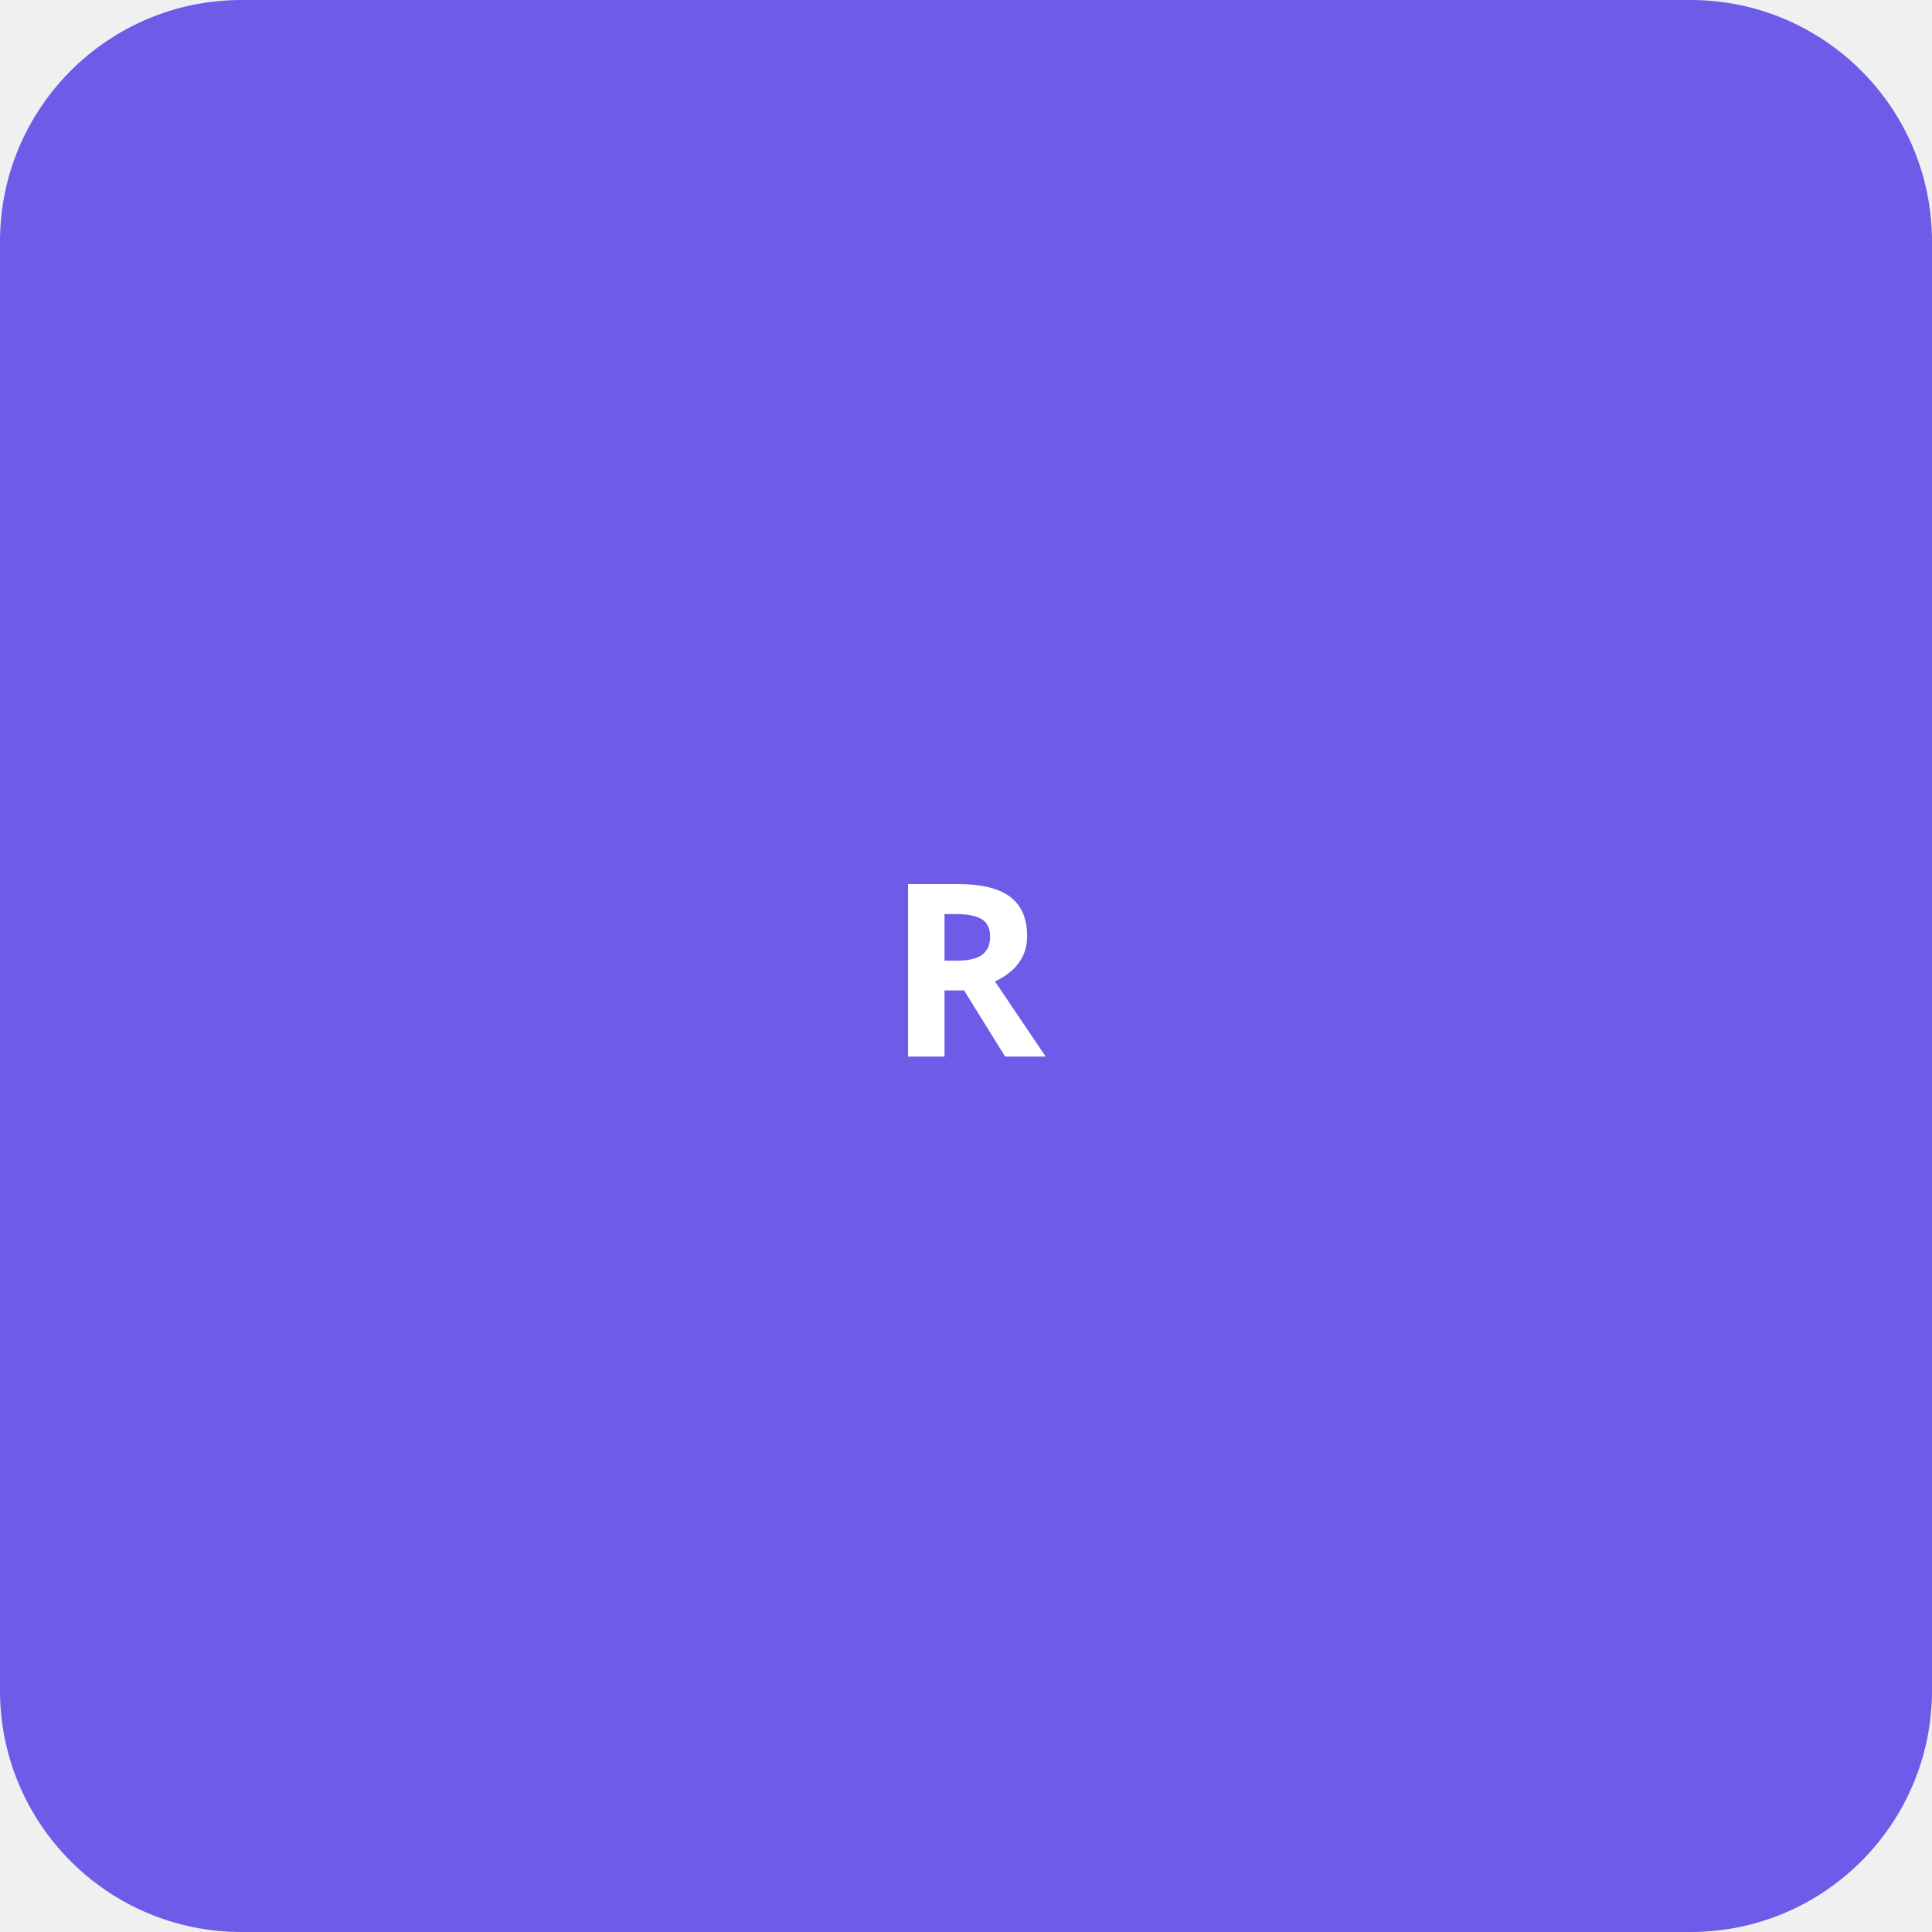
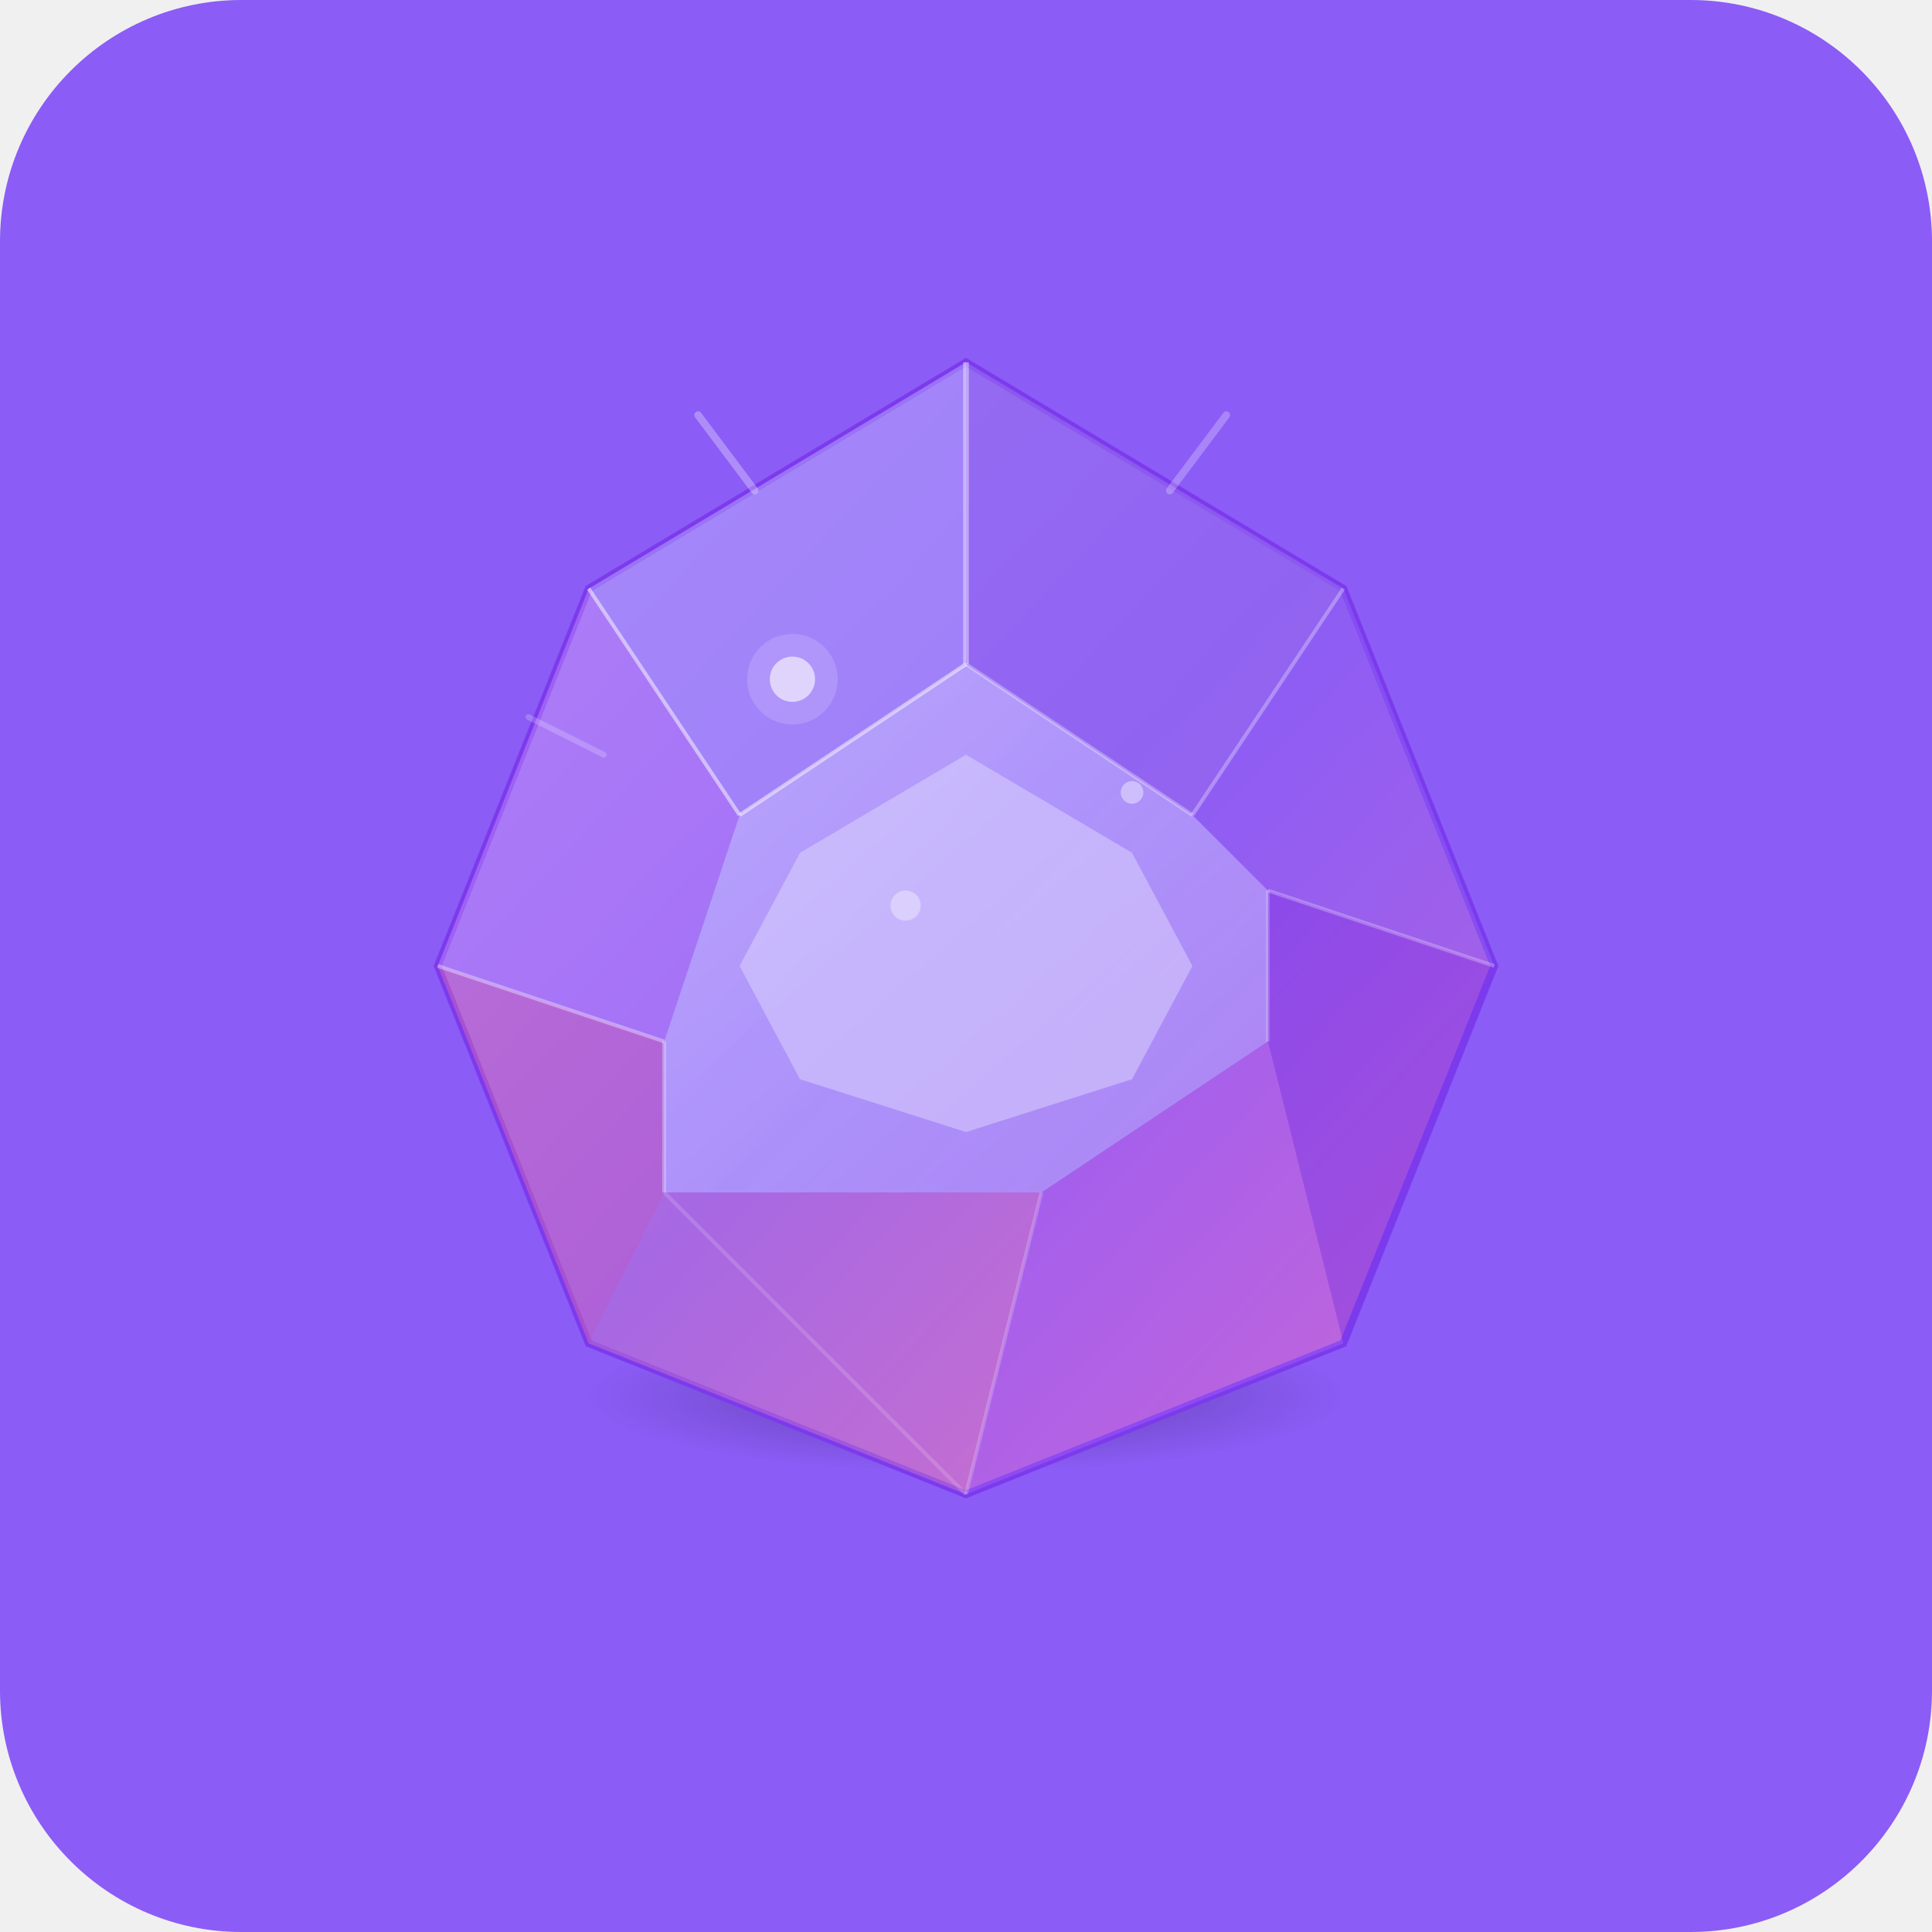
<svg xmlns="http://www.w3.org/2000/svg" viewBox="0 0 512 512">
-   <rect width="512" height="512" rx="64" fill="#6c5ce7" />
-   <text x="256" y="280" text-anchor="middle" font-family="system-ui, sans-serif" font-size="64" font-weight="700" fill="white">R</text>
+   <defs>
+     <linearGradient id="gemGrad" x1="0" y1="0" x2="1" y2="1">
+       <stop offset="0%" stop-color="#a78bfa" />
+       <stop offset="50%" stop-color="#8b5cf6" />
+       <stop offset="100%" stop-color="#f472b6" />
+     </linearGradient>
+     <linearGradient id="tableGrad" x1="0" y1="0" x2="1" y2="1">
+       <stop offset="0%" stop-color="#c4b5fd" />
+       <stop offset="100%" stop-color="#a78bfa" />
+     </linearGradient>
+     <radialGradient id="shadow" cx="0.5" cy="0.5" r="0.5">
+       <stop offset="0%" stop-color="#000000" stop-opacity="0.3" />
+       <stop offset="100%" stop-color="#000000" stop-opacity="0" />
+     </radialGradient>
+   </defs>
+   <rect width="512" height="512" rx="64" fill="#8b5cf6" />
+   <ellipse cx="256" cy="370" rx="100" ry="20" fill="url(#shadow)" />
+   <polygon points="256,96 356,156 396,256 356,356 256,396 156,356 116,256 156,156" fill="url(#gemGrad)" stroke="#7c3aed" stroke-width="2" />
+   <polygon points="256,96 156,156 196,216 256,176" fill="#a78bfa" opacity="0.7" />
+   <polygon points="256,96 356,156 316,216 256,176" fill="#9366f0" opacity="0.7" />
+   <polygon points="356,156 396,256 336,236 316,216" fill="#8b5cf6" opacity="0.6" />
+   <polygon points="396,256 356,356 336,276 336,236" fill="#7c3aed" opacity="0.6" />
+   <polygon points="356,356 256,396 276,316 336,276" fill="#9f5cf6" opacity="0.5" />
+   <polygon points="256,396 156,356 176,316 276,316" fill="#c474d0" opacity="0.5" />
+   <polygon points="156,356 116,256 176,276 176,316" fill="#d466b8" opacity="0.5" />
+   <polygon points="116,256 156,156 196,216 176,276" fill="#b47cf6" opacity="0.6" />
+   <polygon points="256,176 316,216 336,236 336,276 276,316 176,316 176,276 196,216" fill="url(#tableGrad)" opacity="0.8" />
+   <polygon points="256,200 300,226 316,256 300,286 256,300 212,286 196,256 212,226" fill="#ddd6fe" opacity="0.5" />
+   <line x1="256" y1="96" x2="256" y2="176" stroke="white" stroke-width="1.5" opacity="0.4" />
+   <line x1="256" y1="176" x2="316" y2="216" stroke="white" stroke-width="1" opacity="0.3" />
+   <line x1="256" y1="176" x2="196" y2="216" stroke="white" stroke-width="1" opacity="0.5" />
+   <line x1="356" y1="156" x2="316" y2="216" stroke="white" stroke-width="1" opacity="0.3" />
+   <line x1="156" y1="156" x2="196" y2="216" stroke="white" stroke-width="1" opacity="0.5" />
+   <line x1="396" y1="256" x2="336" y2="236" stroke="white" stroke-width="1" opacity="0.25" />
+   <line x1="116" y1="256" x2="176" y2="276" stroke="white" stroke-width="1" opacity="0.35" />
+   <line x1="336" y1="236" x2="336" y2="276" stroke="white" stroke-width="1" opacity="0.2" />
+   <line x1="176" y1="276" x2="176" y2="316" stroke="white" stroke-width="1" opacity="0.3" />
+   <line x1="256" y1="396" x2="276" y2="316" stroke="white" stroke-width="1" opacity="0.2" />
+   <line x1="256" y1="396" x2="176" y2="316" stroke="white" stroke-width="1" opacity="0.15" />
+   <circle cx="210" cy="180" r="6" fill="white" opacity="0.6" />
+   <circle cx="210" cy="180" r="12" fill="white" opacity="0.15" />
+   <circle cx="300" cy="210" r="3" fill="white" opacity="0.4" />
+   <circle cx="240" cy="240" r="4" fill="white" opacity="0.35" />
+   <line x1="200" y1="130" x2="185" y2="110" stroke="white" stroke-width="2" opacity="0.3" stroke-linecap="round" />
+   <line x1="310" y1="130" x2="325" y2="110" stroke="white" stroke-width="2" opacity="0.25" stroke-linecap="round" />
+   <line x1="160" y1="200" x2="140" y2="190" stroke="white" stroke-width="1.5" opacity="0.2" stroke-linecap="round" />
</svg>
